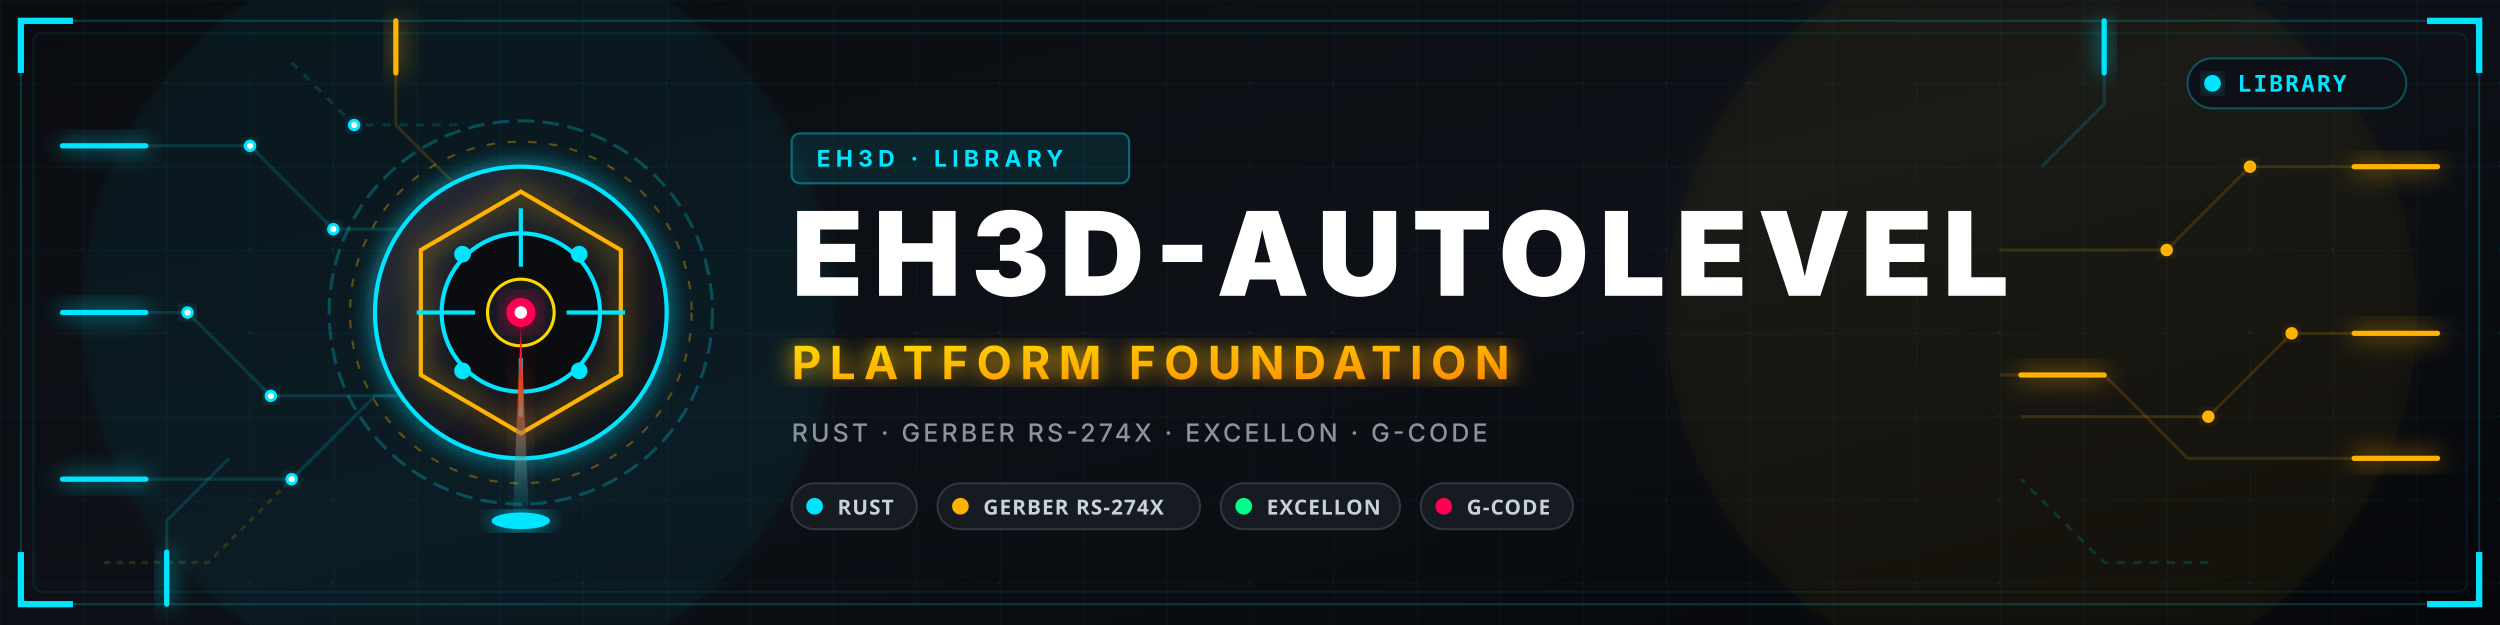
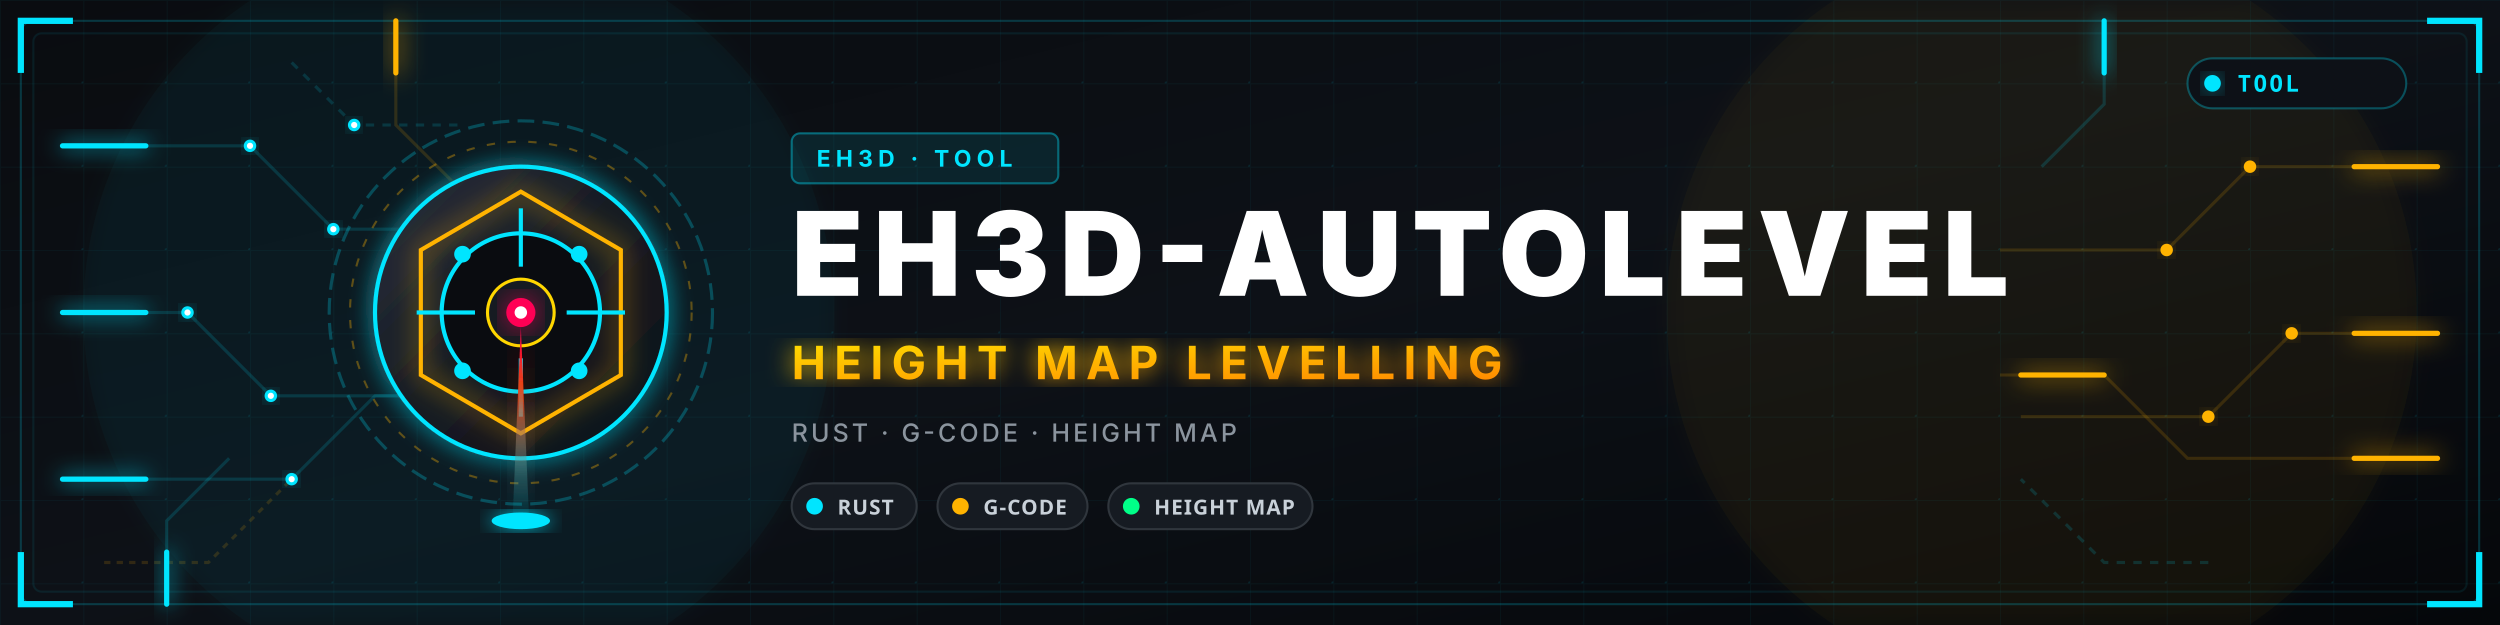
<svg xmlns="http://www.w3.org/2000/svg" viewBox="0 0 1200 300" width="100%" height="100%">
  <defs>
    <linearGradient id="bgGlow" x1="0%" y1="0%" x2="100%" y2="100%">
      <stop offset="0%" stop-color="#0A0C10" />
      <stop offset="50%" stop-color="#0D1117" />
      <stop offset="100%" stop-color="#05070A" />
    </linearGradient>
    <linearGradient id="cyanGlow" x1="0%" y1="0%" x2="100%" y2="0%">
      <stop offset="0%" stop-color="#00E5FF" stop-opacity="0.8" />
      <stop offset="100%" stop-color="#0088FF" stop-opacity="0.9" />
    </linearGradient>
    <linearGradient id="goldGlow" x1="0%" y1="0%" x2="100%" y2="100%">
      <stop offset="0%" stop-color="#FFD700" />
      <stop offset="100%" stop-color="#FF8C00" />
    </linearGradient>
    <linearGradient id="laserBeam" x1="0%" y1="0%" x2="0%" y2="100%">
      <stop offset="0%" stop-color="#FF0055" stop-opacity="1" />
      <stop offset="30%" stop-color="#FF3300" stop-opacity="0.9" />
      <stop offset="100%" stop-color="#00E5FF" stop-opacity="0" />
    </linearGradient>
    <linearGradient id="metalGradient" x1="0%" y1="0%" x2="100%" y2="100%">
      <stop offset="0%" stop-color="#2A303C" />
      <stop offset="50%" stop-color="#161B22" />
      <stop offset="100%" stop-color="#0D1117" />
    </linearGradient>
    <filter id="glowCyan" x="-20%" y="-20%" width="140%" height="140%">
      <feGaussianBlur stdDeviation="5" result="blur" />
      <feMerge>
        <feMergeNode in="blur" />
        <feMergeNode in="SourceGraphic" />
      </feMerge>
    </filter>
    <filter id="glowGold" x="-20%" y="-20%" width="140%" height="140%">
      <feGaussianBlur stdDeviation="6" result="blur" />
      <feMerge>
        <feMergeNode in="blur" />
        <feMergeNode in="SourceGraphic" />
      </feMerge>
    </filter>
    <filter id="glowLaser" x="-30%" y="-30%" width="160%" height="160%">
      <feGaussianBlur stdDeviation="8" result="blur" />
      <feMerge>
        <feMergeNode in="blur" />
        <feMergeNode in="SourceGraphic" />
      </feMerge>
    </filter>
    <pattern id="cyberGrid" width="40" height="40" patternUnits="userSpaceOnUse">
      <path d="M 40 0 L 0 0 0 40" fill="none" stroke="#00E5FF" stroke-opacity="0.04" stroke-width="1" />
      <circle cx="40" cy="40" r="1" fill="#00E5FF" fill-opacity="0.1" />
    </pattern>
    <g id="pcbNode">
      <circle cx="0" cy="0" r="3" fill="#00E5FF" filter="url(#glowCyan)" />
      <circle cx="0" cy="0" r="1.5" fill="#FFFFFF" />
    </g>
  </defs>
  <rect width="1200" height="300" fill="url(#bgGlow)" />
  <rect width="1200" height="300" fill="url(#cyberGrid)" />
  <circle cx="220" cy="150" r="180" fill="#00E5FF" fill-opacity="0.03" filter="url(#glowCyan)">
    <animate attributeName="fill-opacity" values="0.02;0.05;0.02" dur="6s" repeatCount="indefinite" />
  </circle>
  <circle cx="980" cy="150" r="180" fill="#FFB300" fill-opacity="0.03" filter="url(#glowGold)">
    <animate attributeName="fill-opacity" values="0.02;0.05;0.02" dur="6s" repeatCount="indefinite" />
  </circle>
  <rect x="10" y="10" width="1180" height="280" fill="none" stroke="#00E5FF" stroke-opacity="0.2" stroke-width="1" rx="6" />
  <rect x="16" y="16" width="1168" height="268" fill="none" stroke="#00E5FF" stroke-opacity="0.08" stroke-width="1" rx="4" />
  <path d="M 10 35 L 10 10 L 35 10" fill="none" stroke="#00E5FF" stroke-width="3">
    <animate attributeName="stroke-opacity" values="0.6;1;0.6" dur="3s" repeatCount="indefinite" />
  </path>
  <path d="M 1190 35 L 1190 10 L 1165 10" fill="none" stroke="#00E5FF" stroke-width="3">
    <animate attributeName="stroke-opacity" values="0.6;1;0.6" dur="3s" repeatCount="indefinite" />
  </path>
  <path d="M 10 265 L 10 290 L 35 290" fill="none" stroke="#00E5FF" stroke-width="3">
    <animate attributeName="stroke-opacity" values="0.6;1;0.6" dur="3s" repeatCount="indefinite" />
  </path>
  <path d="M 1190 265 L 1190 290 L 1165 290" fill="none" stroke="#00E5FF" stroke-width="3">
    <animate attributeName="stroke-opacity" values="0.6;1;0.6" dur="3s" repeatCount="indefinite" />
  </path>
  <g stroke="#00E5FF" stroke-opacity="0.15" stroke-width="1.5" fill="none">
    <path d="M 30 70 L 120 70 L 160 110 L 240 110" />
    <path d="M 30 150 L 90 150 L 130 190 L 220 190" />
    <path d="M 30 230 L 140 230 L 180 190 L 210 190" />
    <path d="M 80 290 L 80 250 L 110 220" />
    <path d="M 190 10 L 190 60 L 220 90" stroke="#FFB300" stroke-opacity="0.15" />
    <path d="M 140 30 L 170 60 L 220 60" stroke-dasharray="4,4" />
    <path d="M 50 270 L 100 270 L 140 230" stroke="#FFB300" stroke-opacity="0.15" stroke-dasharray="3,3" />
  </g>
  <g fill="none" stroke-linecap="round" stroke-linejoin="round">
    <path d="M 30 70 L 120 70 L 160 110 L 240 110" stroke="#00E5FF" stroke-width="2.5" stroke-dasharray="40, 240" filter="url(#glowCyan)">
      <animate attributeName="stroke-dashoffset" values="280;0" dur="3s" repeatCount="indefinite" />
    </path>
    <path d="M 30 150 L 90 150 L 130 190 L 220 190" stroke="#00E5FF" stroke-width="2.5" stroke-dasharray="40, 220" filter="url(#glowCyan)">
      <animate attributeName="stroke-dashoffset" values="260;0" dur="3.5s" repeatCount="indefinite" />
    </path>
    <path d="M 30 230 L 140 230 L 180 190 L 210 190" stroke="#00E5FF" stroke-width="2.5" stroke-dasharray="40, 230" filter="url(#glowCyan)">
      <animate attributeName="stroke-dashoffset" values="270;0" dur="3.2s" repeatCount="indefinite" />
    </path>
    <path d="M 80 290 L 80 250 L 110 220" stroke="#00E5FF" stroke-width="2.5" stroke-dasharray="25, 100" filter="url(#glowCyan)">
      <animate attributeName="stroke-dashoffset" values="125;0" dur="2.5s" repeatCount="indefinite" />
    </path>
    <path d="M 190 10 L 190 60 L 220 90" stroke="#FFB300" stroke-width="2.5" stroke-dasharray="25, 90" filter="url(#glowGold)">
      <animate attributeName="stroke-dashoffset" values="115;0" dur="2.8s" repeatCount="indefinite" />
    </path>
  </g>
  <use href="#pcbNode" x="120" y="70" />
  <use href="#pcbNode" x="160" y="110" />
  <use href="#pcbNode" x="90" y="150" />
  <use href="#pcbNode" x="130" y="190" />
  <use href="#pcbNode" x="140" y="230" />
  <use href="#pcbNode" x="170" y="60" />
  <g stroke="#FFB300" stroke-opacity="0.15" stroke-width="1.5" fill="none">
    <path d="M 1170 80 L 1080 80 L 1040 120 L 960 120" />
    <path d="M 1170 160 L 1100 160 L 1060 200 L 970 200" />
    <path d="M 1170 220 L 1050 220 L 1010 180 M 1010 180 L 960 180" />
    <path d="M 1010 10 L 1010 50 L 980 80" stroke="#00E5FF" stroke-opacity="0.15" />
    <path d="M 1060 270 L 1010 270 L 970 230" stroke="#00E5FF" stroke-opacity="0.15" stroke-dasharray="4,4" />
  </g>
  <g fill="none" stroke-linecap="round" stroke-linejoin="round">
    <path d="M 1170 80 L 1080 80 L 1040 120 L 960 120" stroke="#FFB300" stroke-width="2.5" stroke-dasharray="40, 230" filter="url(#glowGold)">
      <animate attributeName="stroke-dashoffset" values="0;270" dur="3.5s" repeatCount="indefinite" />
    </path>
    <path d="M 1170 160 L 1100 160 L 1060 200 L 970 200" stroke="#FFB300" stroke-width="2.5" stroke-dasharray="40, 240" filter="url(#glowGold)">
      <animate attributeName="stroke-dashoffset" values="0;280" dur="3.8s" repeatCount="indefinite" />
    </path>
    <path d="M 1170 220 L 1050 220 L 1010 180 M 1010 180 L 960 180" stroke="#FFB300" stroke-width="2.5" stroke-dasharray="40, 250" filter="url(#glowGold)">
      <animate attributeName="stroke-dashoffset" values="0;290" dur="4s" repeatCount="indefinite" />
    </path>
    <path d="M 1010 10 L 1010 50 L 980 80" stroke="#00E5FF" stroke-width="2.5" stroke-dasharray="25, 95" filter="url(#glowCyan)">
      <animate attributeName="stroke-dashoffset" values="0;120" dur="2.6s" repeatCount="indefinite" />
    </path>
  </g>
  <circle cx="1080" cy="80" r="3" fill="#FFB300" filter="url(#glowGold)" />
  <circle cx="1040" cy="120" r="3" fill="#FFB300" filter="url(#glowGold)" />
  <circle cx="1100" cy="160" r="3" fill="#FFB300" filter="url(#glowGold)" />
  <circle cx="1060" cy="200" r="3" fill="#FFB300" filter="url(#glowGold)" />
  <g transform="translate(250, 150)">
    <g>
      <circle cx="0" cy="0" r="92" fill="none" stroke="#00E5FF" stroke-opacity="0.25" stroke-width="1.5" stroke-dasharray="8,4" />
      <circle cx="0" cy="0" r="82" fill="none" stroke="#FFB300" stroke-opacity="0.35" stroke-width="1" stroke-dasharray="4,6" />
      <animateTransform attributeName="transform" type="rotate" from="0 0 0" to="360 0 0" dur="25s" repeatCount="indefinite" />
    </g>
    <circle cx="0" cy="0" r="70" fill="url(#metalGradient)" stroke="#00E5FF" stroke-width="2" filter="url(#glowCyan)" />
    <g>
      <polygon points="0,-58 48,-30 48,30 0,58 -48,30 -48,-30" fill="none" stroke="#FFB300" stroke-width="2" filter="url(#glowGold)" />
      <animateTransform attributeName="transform" type="rotate" from="360 0 0" to="0 0 0" dur="18s" repeatCount="indefinite" />
    </g>
    <circle cx="0" cy="0" r="38" fill="#0A0C10" stroke="#00E5FF" stroke-width="2" />
    <line x1="-50" y1="0" x2="-22" y2="0" stroke="#00E5FF" stroke-width="2" />
    <line x1="22" y1="0" x2="50" y2="0" stroke="#00E5FF" stroke-width="2" />
    <line x1="0" y1="-50" x2="0" y2="-22" stroke="#00E5FF" stroke-width="2" />
    <line x1="0" y1="22" x2="0" y2="50" stroke="#00E5FF" stroke-width="2" />
    <circle cx="0" cy="0" r="16" fill="#161B22" stroke="#FFD700" stroke-width="1.5" />
    <circle cx="0" cy="0" r="7" fill="#FF0055" filter="url(#glowLaser)">
      <animate attributeName="opacity" values="0.5;1;0.5" dur="1.5s" repeatCount="indefinite" />
    </circle>
    <circle cx="0" cy="0" r="3" fill="#FFFFFF" />
    <g>
      <circle cx="-28" cy="-28" r="4" fill="#00E5FF" />
      <circle cx="28" cy="-28" r="4" fill="#00E5FF" />
      <circle cx="-28" cy="28" r="4" fill="#00E5FF" />
      <circle cx="28" cy="28" r="4" fill="#00E5FF" />
      <animateTransform attributeName="transform" type="scale" values="1;1.05;1" dur="2s" repeatCount="indefinite" additive="sum" />
    </g>
  </g>
  <path d="M 250 157 L 246 250 L 254 250 Z" fill="url(#laserBeam)" filter="url(#glowLaser)">
    <animate attributeName="opacity" values="0.3;1;0.3" dur="1.2s" repeatCount="indefinite" />
  </path>
  <ellipse cx="250" cy="250" rx="14" ry="4" fill="#00E5FF" filter="url(#glowCyan)">
    <animate attributeName="rx" values="10;18;10" dur="1.2s" repeatCount="indefinite" />
    <animate attributeName="opacity" values="0.4;1;0.4" dur="1.2s" repeatCount="indefinite" />
  </ellipse>
  <g transform="translate(380, 0)">
    <g transform="translate(0, 82)">
-       <rect x="0" y="-18" width="162" height="24" rx="4" fill="#00E5FF" fill-opacity="0.1" stroke="#00E5FF" stroke-opacity="0.4" stroke-width="1">
+       <rect x="0" y="-18" width="128" height="24" rx="4" fill="#00E5FF" fill-opacity="0.1" stroke="#00E5FF" stroke-opacity="0.4" stroke-width="1">
        <animate attributeName="stroke-opacity" values="0.3;0.8;0.3" dur="4s" repeatCount="indefinite" />
      </rect>
-       <text x="12" y="-2" font-family="'Inter', 'Segoe UI', 'Roboto', sans-serif" font-weight="700" font-size="11" fill="#00E5FF" letter-spacing="2.5">EH3D · LIBRARY</text>
+       <text x="12" y="-2" font-family="'Inter', 'Segoe UI', 'Roboto', sans-serif" font-weight="700" font-size="11" fill="#00E5FF" letter-spacing="2.5">EH3D · TOOL</text>
    </g>
    <text x="0" y="142" font-family="'Inter', 'Segoe UI', 'Roboto', sans-serif" font-weight="900" font-size="56" fill="#FFFFFF" letter-spacing="5">EH3D-AUTOLEVEL</text>
-     <text x="0" y="182" font-family="'Inter', 'Segoe UI', 'Roboto', sans-serif" font-weight="700" font-size="22" fill="url(#goldGlow)" letter-spacing="4" filter="url(#glowGold)">PLATFORM FOUNDATION</text>
-     <text x="0" y="212" font-family="'Inter', 'Segoe UI', 'Roboto', sans-serif" font-weight="500" font-size="12" fill="#8B949E" letter-spacing="1.5">RUST · GERBER RS-274X · EXCELLON · G-CODE</text>
+     <text x="0" y="182" font-family="'Inter', 'Segoe UI', 'Roboto', sans-serif" font-weight="700" font-size="22" fill="url(#goldGlow)" letter-spacing="4" filter="url(#glowGold)">HEIGHT MAP LEVELLING</text>
+     <text x="0" y="212" font-family="'Inter', 'Segoe UI', 'Roboto', sans-serif" font-weight="500" font-size="12" fill="#8B949E" letter-spacing="1.5">RUST · G-CODE · HEIGHT MAP</text>
    <g transform="translate(0, 232)">
      <rect x="0" y="0" width="60" height="22" rx="11" fill="#161B22" stroke="#30363D" stroke-width="1" />
      <circle cx="11" cy="11" r="4" fill="#00E5FF">
        <animate attributeName="opacity" values="0.5;1;0.5" dur="2.0s" repeatCount="indefinite" />
      </circle>
      <text x="22" y="15" font-family="sans-serif" font-weight="600" font-size="10" fill="#C9D1D9" letter-spacing="0.5">RUST</text>
-       <rect x="70" y="0" width="126" height="22" rx="11" fill="#161B22" stroke="#30363D" stroke-width="1" />
+       <rect x="70" y="0" width="72" height="22" rx="11" fill="#161B22" stroke="#30363D" stroke-width="1" />
      <circle cx="81" cy="11" r="4" fill="#FFB300">
        <animate attributeName="opacity" values="0.5;1;0.5" dur="2.2s" repeatCount="indefinite" />
      </circle>
-       <text x="92" y="15" font-family="sans-serif" font-weight="600" font-size="10" fill="#C9D1D9" letter-spacing="0.5">GERBER RS-274X</text>
-       <rect x="206" y="0" width="86" height="22" rx="11" fill="#161B22" stroke="#30363D" stroke-width="1" />
-       <circle cx="217" cy="11" r="4" fill="#00FF88">
+       <text x="92" y="15" font-family="sans-serif" font-weight="600" font-size="10" fill="#C9D1D9" letter-spacing="0.5">G-CODE</text>
+       <rect x="152" y="0" width="98" height="22" rx="11" fill="#161B22" stroke="#30363D" stroke-width="1" />
+       <circle cx="163" cy="11" r="4" fill="#00FF88">
        <animate attributeName="opacity" values="0.5;1;0.5" dur="2.4s" repeatCount="indefinite" />
      </circle>
-       <text x="228" y="15" font-family="sans-serif" font-weight="600" font-size="10" fill="#C9D1D9" letter-spacing="0.5">EXCELLON</text>
-       <rect x="302" y="0" width="73" height="22" rx="11" fill="#161B22" stroke="#30363D" stroke-width="1" />
-       <circle cx="313" cy="11" r="4" fill="#FF0055">
-         <animate attributeName="opacity" values="0.5;1;0.5" dur="2.6s" repeatCount="indefinite" />
-       </circle>
-       <text x="324" y="15" font-family="sans-serif" font-weight="600" font-size="10" fill="#C9D1D9" letter-spacing="0.5">G-CODE</text>
+       <text x="174" y="15" font-family="sans-serif" font-weight="600" font-size="10" fill="#C9D1D9" letter-spacing="0.5">HEIGHT MAP</text>
    </g>
  </g>
  <g transform="translate(1060, 42)">
    <rect x="-10" y="-14" width="105" height="24" rx="12" fill="#0D1117" stroke="#00E5FF" stroke-opacity="0.3" stroke-width="1" />
    <circle cx="2" cy="-2" r="4" fill="#00E5FF" filter="url(#glowGold)">
      <animate attributeName="opacity" values="0.3;1;0.3" dur="1.5s" repeatCount="indefinite" />
    </circle>
-     <text x="14" y="2" font-family="monospace" font-weight="700" font-size="11" fill="#00E5FF" letter-spacing="1">LIBRARY</text>
+     <text x="14" y="2" font-family="monospace" font-weight="700" font-size="11" fill="#00E5FF" letter-spacing="1">TOOL</text>
  </g>
</svg>
